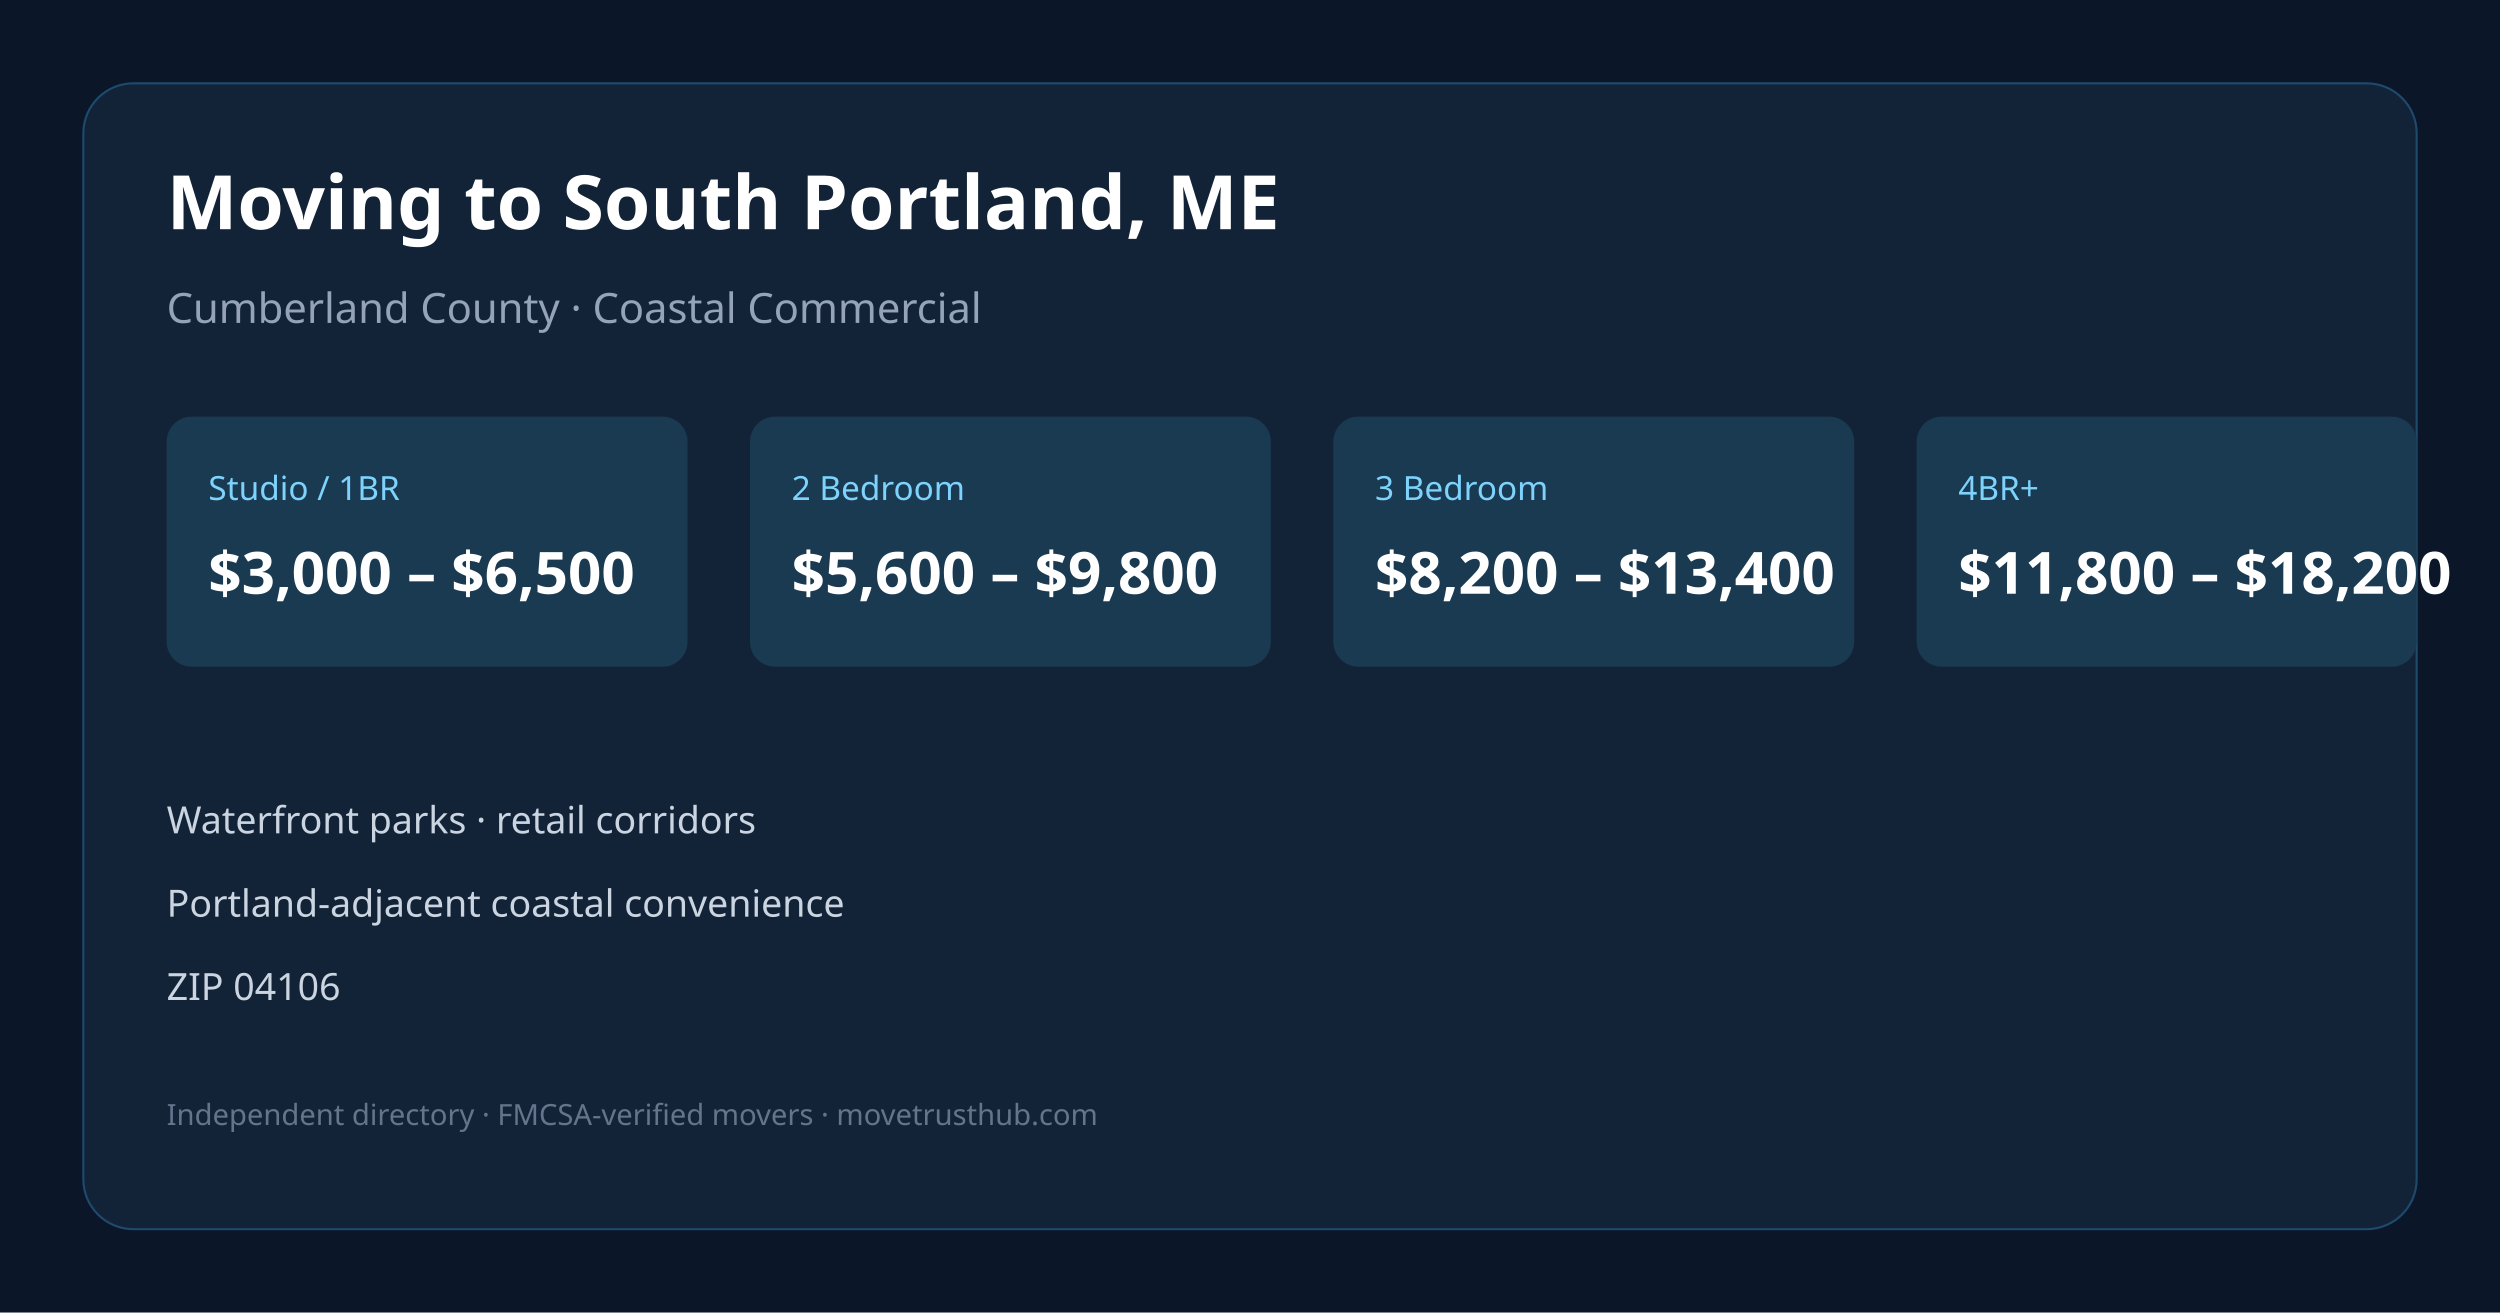
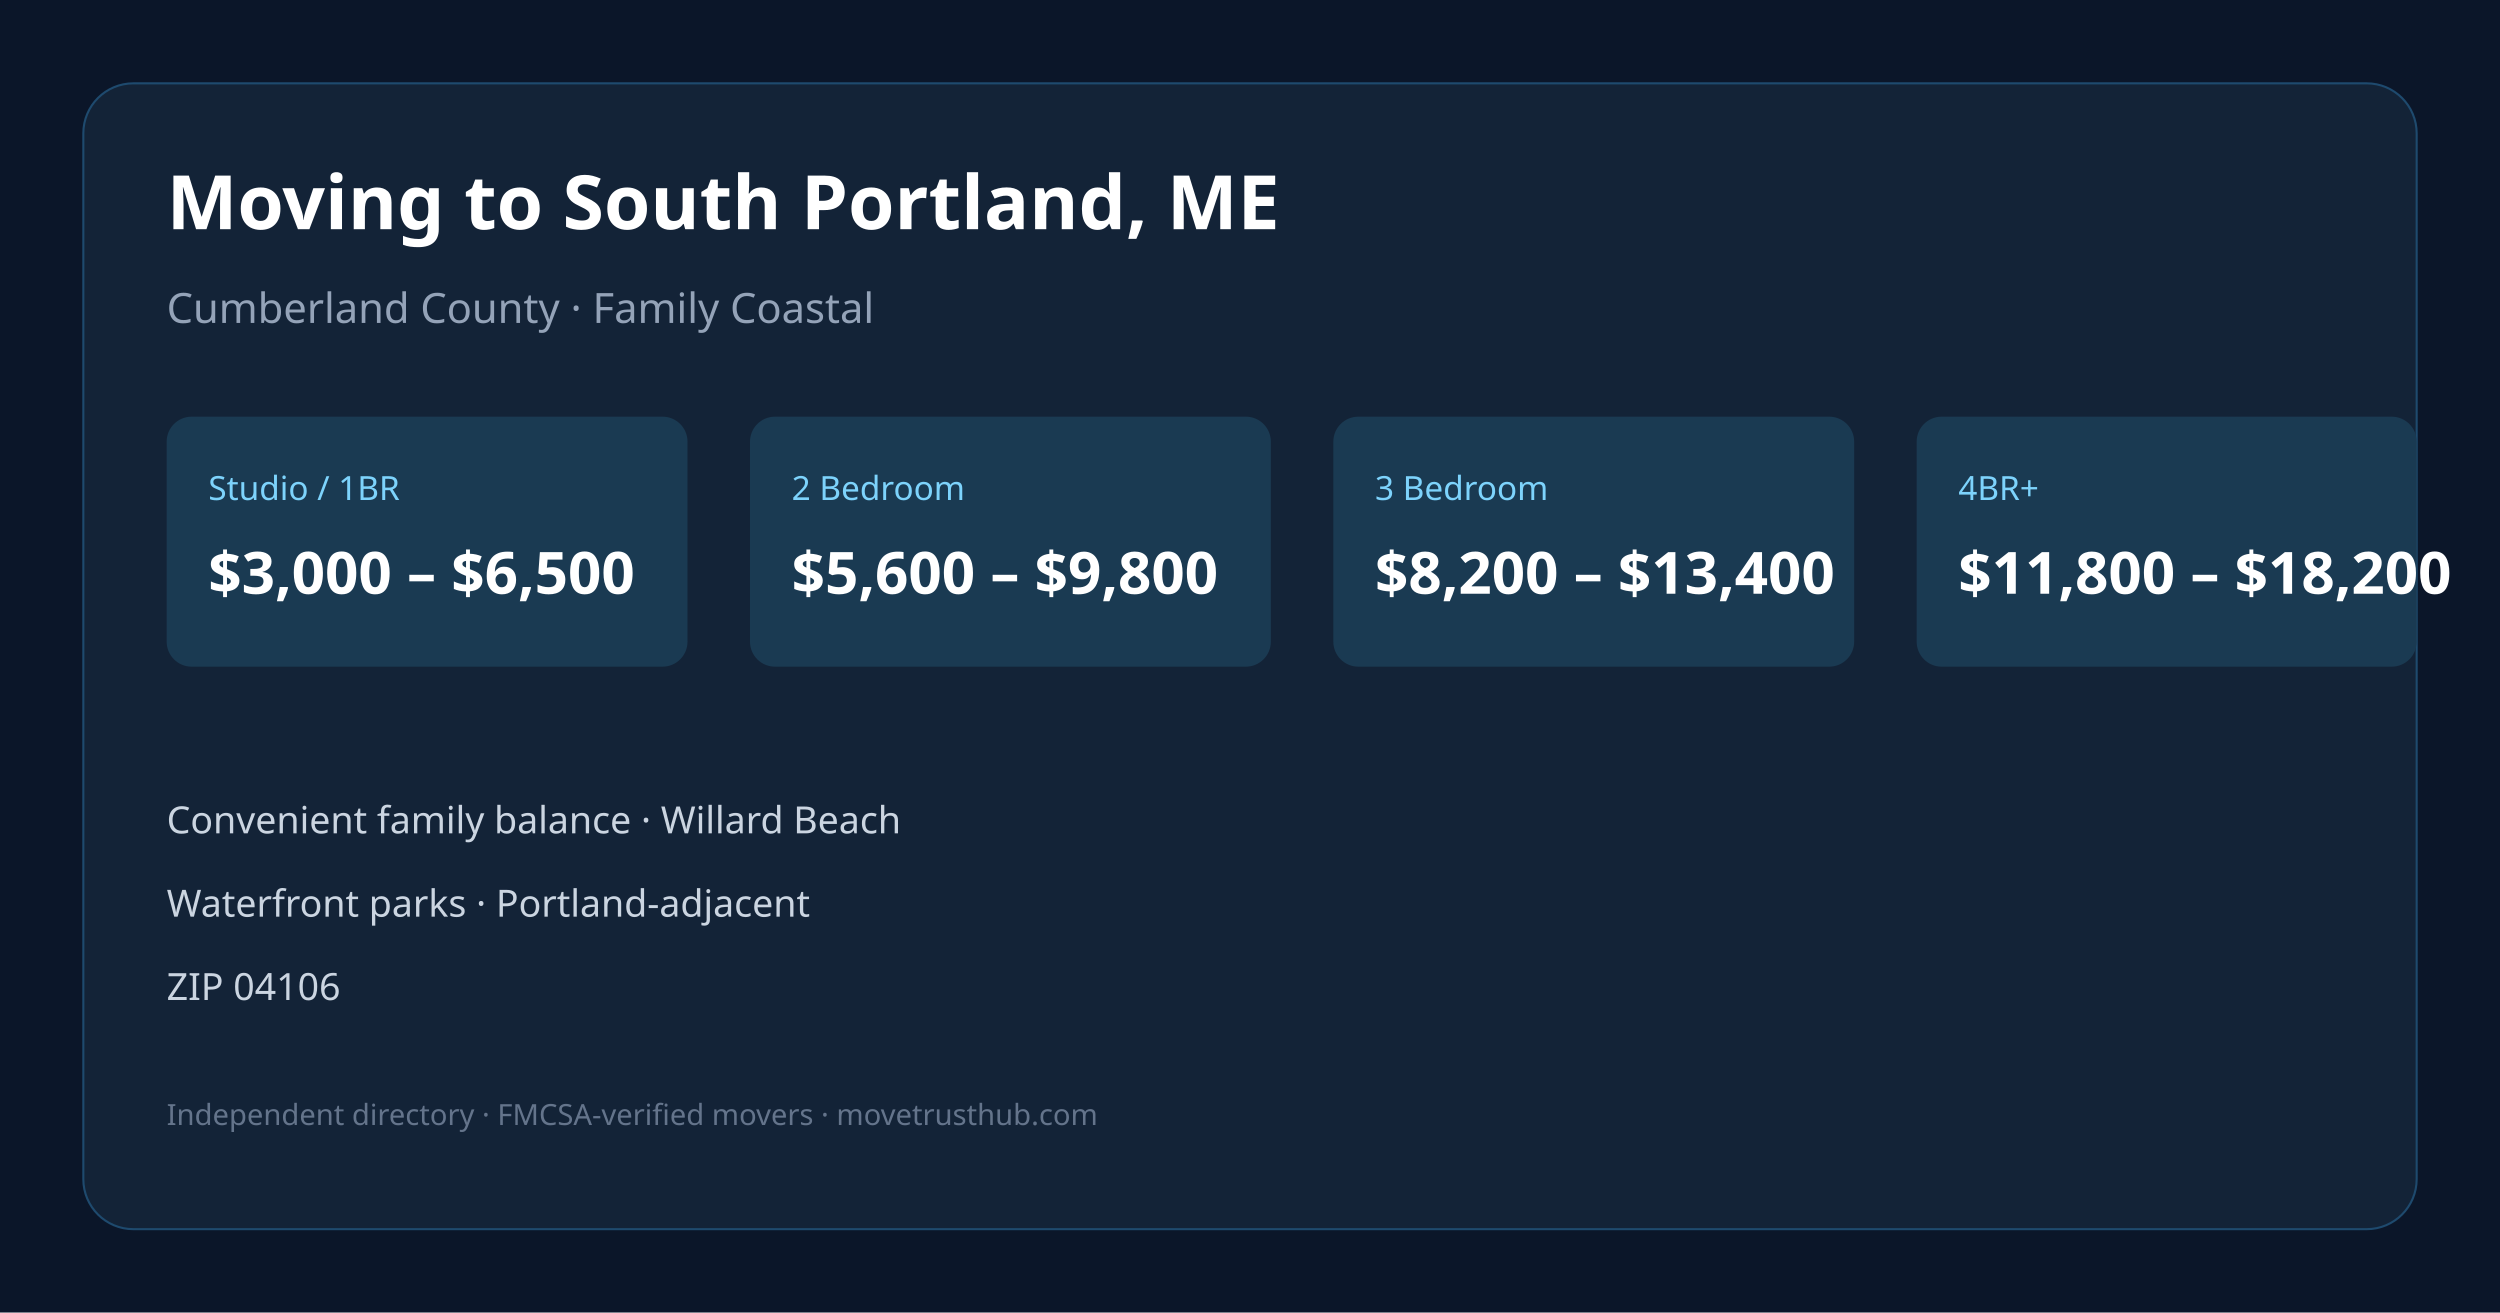
<svg xmlns="http://www.w3.org/2000/svg" width="1200" height="630" viewBox="0 0 1200 630" role="img" aria-label="Moving to South Portland, ME">
  <rect width="1200" height="630" fill="#0b1629" />
  <rect x="40" y="40" width="1120" height="550" rx="24" fill="#132337" stroke="#1e4a6e" />
  <text x="80" y="110" fill="#ffffff" font-family="system-ui,sans-serif" font-size="36" font-weight="600">Moving to South Portland, ME</text>
-   <text x="80" y="155" fill="#94a3b8" font-family="system-ui,sans-serif" font-size="20">Cumberland County · Coastal Commercial</text>
+   <text x="80" y="155" fill="#94a3b8" font-family="system-ui,sans-serif" font-size="20">Cumberland County · Family Coastal</text>
  <rect x="80" y="200" width="250" height="120" rx="12" fill="#1a3a52" />
  <text x="100" y="240" fill="#7dd3fc" font-family="system-ui,sans-serif" font-size="16">Studio / 1BR</text>
  <text x="100" y="285" fill="#ffffff" font-family="system-ui,sans-serif" font-size="28" font-weight="600">$3,000 – $6,500</text>
  <rect x="360" y="200" width="250" height="120" rx="12" fill="#1a3a52" />
  <text x="380" y="240" fill="#7dd3fc" font-family="system-ui,sans-serif" font-size="16">2 Bedroom</text>
  <text x="380" y="285" fill="#ffffff" font-family="system-ui,sans-serif" font-size="28" font-weight="600">$5,600 – $9,800</text>
  <rect x="640" y="200" width="250" height="120" rx="12" fill="#1a3a52" />
  <text x="660" y="240" fill="#7dd3fc" font-family="system-ui,sans-serif" font-size="16">3 Bedroom</text>
  <text x="660" y="285" fill="#ffffff" font-family="system-ui,sans-serif" font-size="28" font-weight="600">$8,200 – $13,400</text>
  <rect x="920" y="200" width="240" height="120" rx="12" fill="#1a3a52" />
  <text x="940" y="240" fill="#7dd3fc" font-family="system-ui,sans-serif" font-size="16">4BR+</text>
  <text x="940" y="285" fill="#ffffff" font-family="system-ui,sans-serif" font-size="28" font-weight="600">$11,800 – $18,200</text>
-   <text x="80" y="400" fill="#cbd5e1" font-family="system-ui,sans-serif" font-size="18">Waterfront parks · retail corridors</text>
-   <text x="80" y="440" fill="#cbd5e1" font-family="system-ui,sans-serif" font-size="18">Portland-adjacent coastal convenience</text>
+   <text x="80" y="400" fill="#cbd5e1" font-family="system-ui,sans-serif" font-size="18">Convenient family balance · Willard Beach</text>
+   <text x="80" y="440" fill="#cbd5e1" font-family="system-ui,sans-serif" font-size="18">Waterfront parks · Portland-adjacent</text>
  <text x="80" y="480" fill="#cbd5e1" font-family="system-ui,sans-serif" font-size="18">ZIP 04106</text>
  <text x="80" y="540" fill="#64748b" font-family="system-ui,sans-serif" font-size="14">Independent directory · FMCSA-verified movers · movetrusthub.com</text>
</svg>
